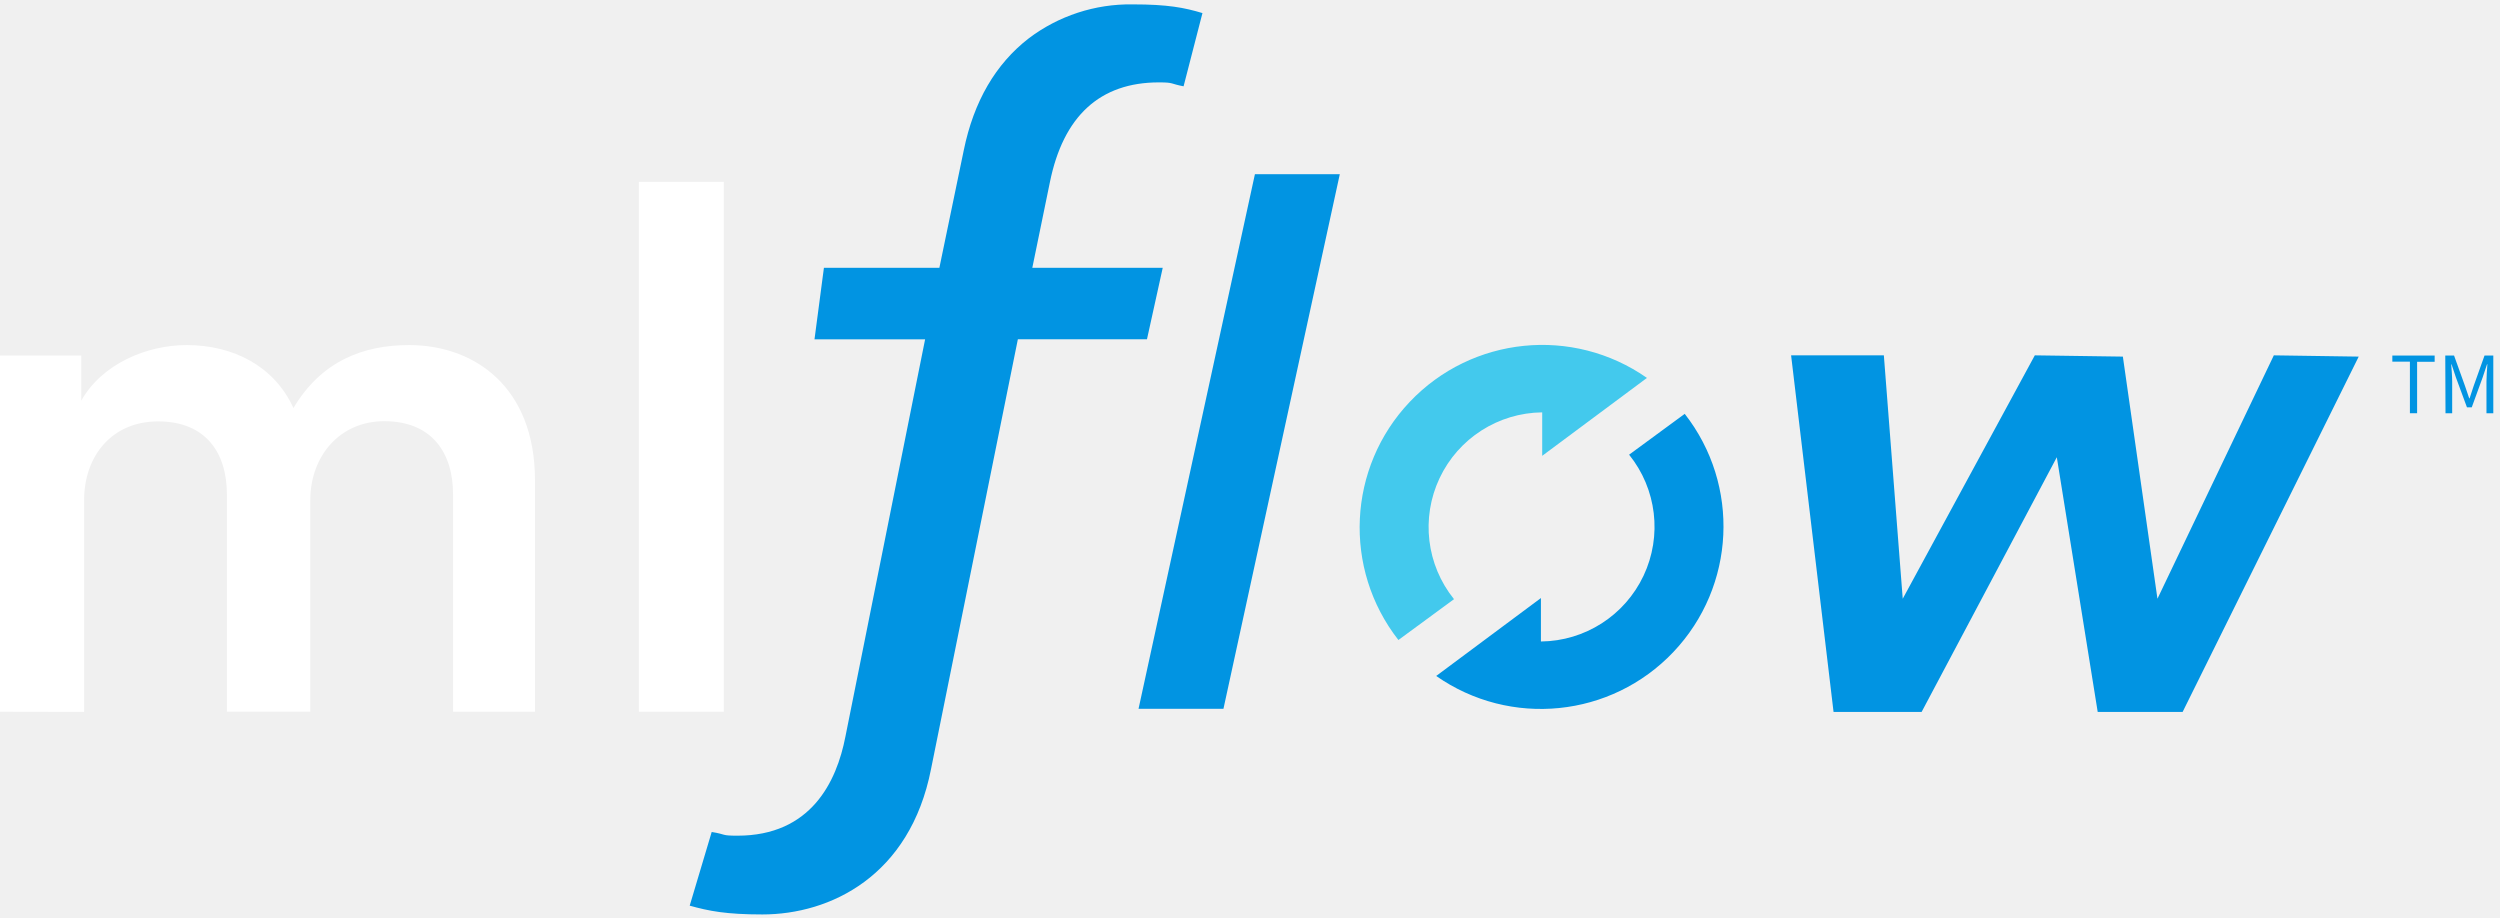
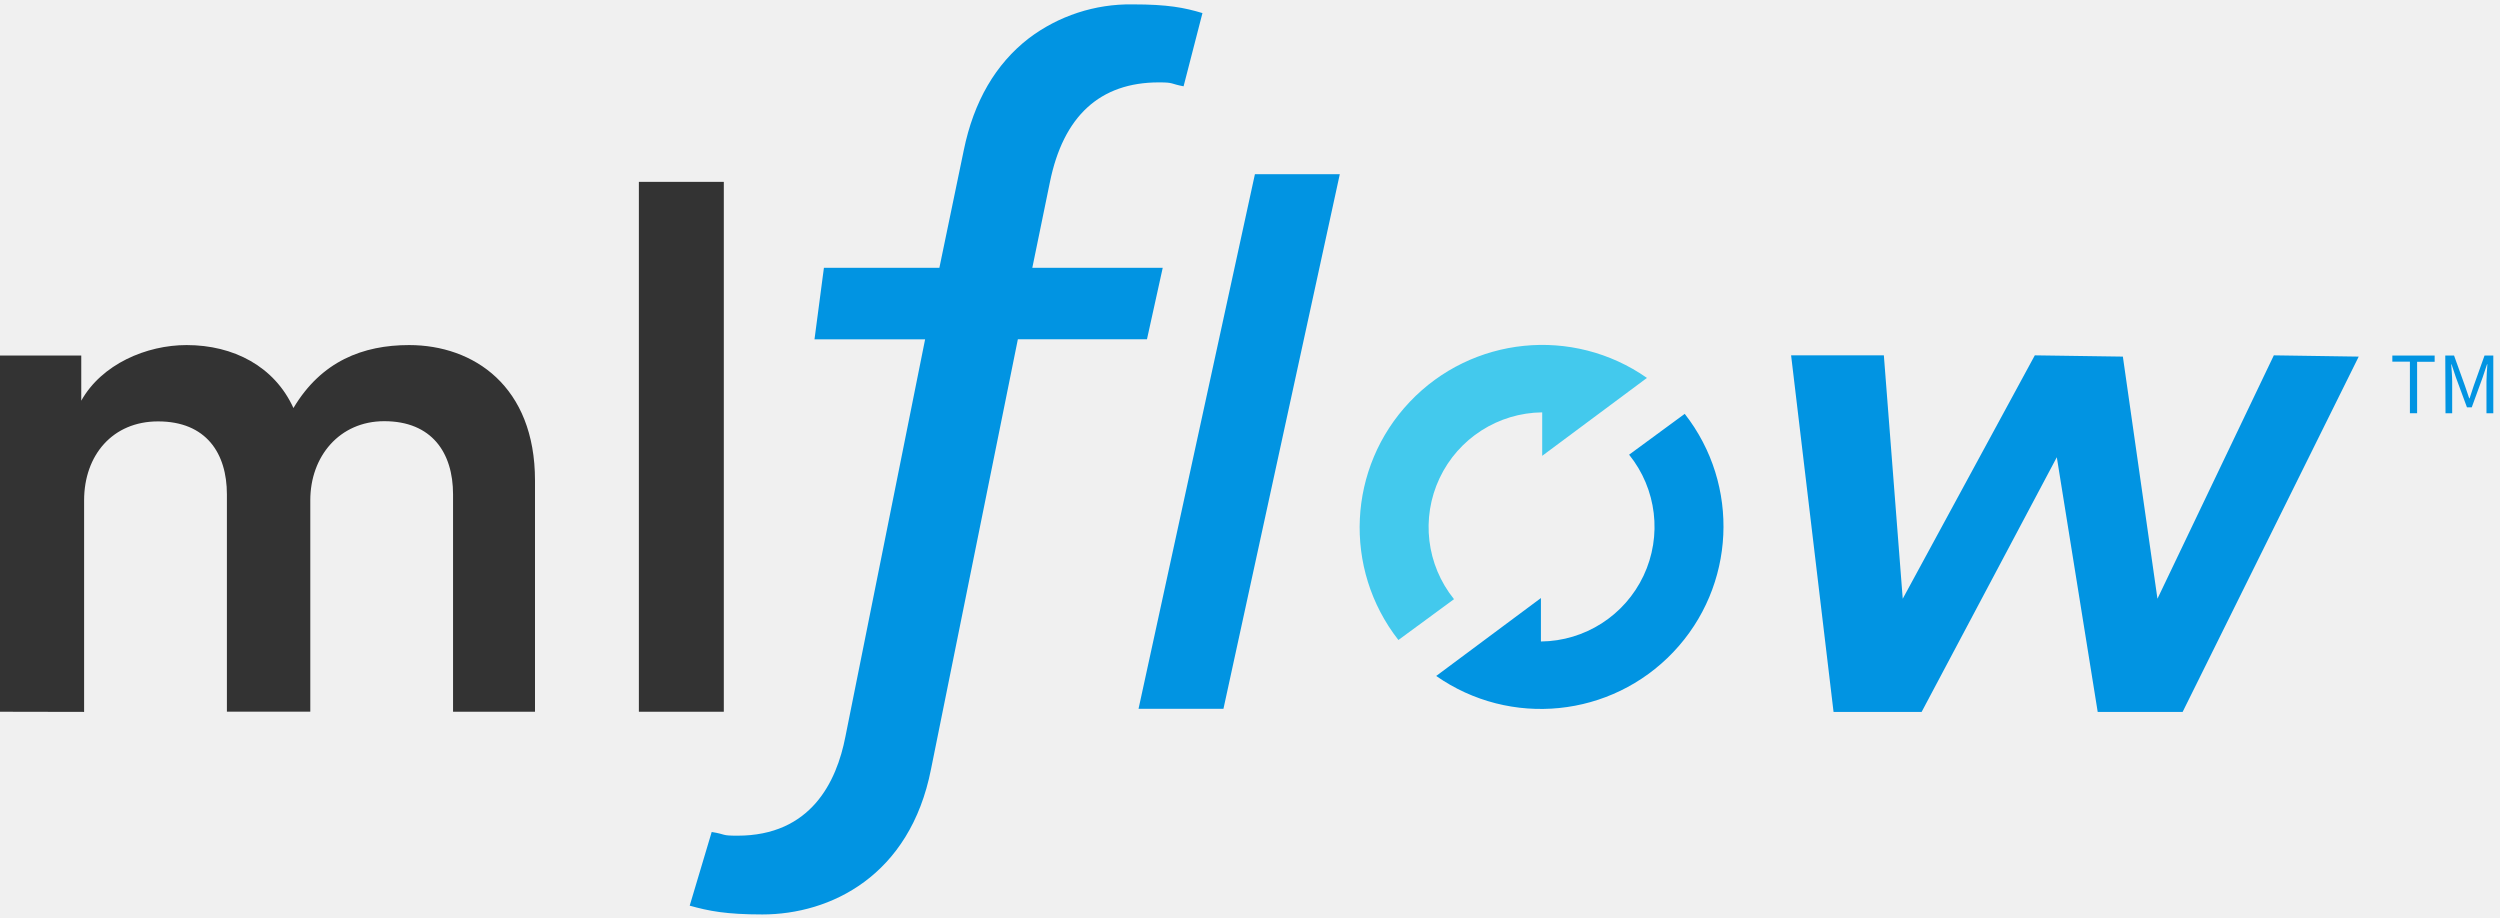
<svg xmlns="http://www.w3.org/2000/svg" width="109" height="40" viewBox="0 0 109 40" fill="none">
-   <path d="M0 31.032V15.502H3.543V17.47C4.436 15.876 6.383 15.045 8.136 15.045C10.178 15.045 11.964 15.971 12.794 17.79C14.01 15.747 15.828 15.045 17.837 15.045C20.647 15.045 23.326 16.832 23.326 20.949V31.032H19.753V21.554C19.753 19.736 18.827 18.364 16.752 18.364C14.806 18.364 13.529 19.895 13.529 21.809V31.03H9.893V21.554C9.893 19.768 8.995 18.373 6.89 18.373C4.913 18.373 3.667 19.841 3.667 21.818V31.039Z" fill="white" />
-   <path d="M27.855 31.032V7.929H31.558V31.032Z" fill="white" />
+   <path d="M0 31.032V15.502H3.543V17.47C4.436 15.876 6.383 15.045 8.136 15.045C10.178 15.045 11.964 15.971 12.794 17.79C14.01 15.747 15.828 15.045 17.837 15.045C20.647 15.045 23.326 16.832 23.326 20.949V31.032H19.753V21.554C19.753 19.736 18.827 18.364 16.752 18.364C14.806 18.364 13.529 19.895 13.529 21.809V31.03H9.893V21.554C9.893 19.768 8.995 18.373 6.89 18.373C4.913 18.373 3.667 19.841 3.667 21.818V31.039Z" fill="#333333" />
+   <path d="M27.855 31.032V7.929H31.558V31.032Z" fill="#333333" />
  <path d="M30.071 39.487C30.903 39.719 31.652 39.87 33.24 39.87C36.193 39.87 39.676 38.205 40.593 33.531L44.379 14.792H50.008L50.695 11.675H45.009L45.774 7.95C46.36 5.058 47.96 3.592 50.528 3.592C51.196 3.592 51.009 3.65 51.604 3.763L52.427 0.57C51.634 0.333 50.924 0.191 49.378 0.191C47.745 0.167 46.151 0.689 44.85 1.675C43.409 2.789 42.457 4.425 42.023 6.538L40.957 11.675H35.923L35.512 14.794H40.335L36.859 32.121C36.477 34.086 35.359 36.436 32.151 36.436C31.424 36.436 31.688 36.381 31.03 36.274Z" fill="#0194E2" />
  <path d="M53.342 30.905H49.64L54.714 7.596H58.415Z" fill="#0194E2" />
  <path d="M71.807 16.477C68.576 14.216 64.178 14.661 61.465 17.522C58.752 20.383 58.542 24.798 60.97 27.904L63.395 26.124C62.191 24.631 61.947 22.581 62.766 20.847C63.584 19.113 65.322 17.999 67.24 17.979V19.874Z" fill="#43C9ED" />
  <path d="M62.618 29.472C65.848 31.732 70.247 31.288 72.96 28.427C75.673 25.566 75.883 21.15 73.454 18.044L71.029 19.824C72.233 21.317 72.478 23.367 71.659 25.101C70.84 26.836 69.102 27.95 67.184 27.969V26.075Z" fill="#0194E2" />
  <path d="M78.092 15.493H82.136L82.959 26.105L88.718 15.493L92.557 15.548L94.065 26.105L99.139 15.493L102.84 15.548L95.162 31.041H91.46L89.677 19.935L83.782 31.041H79.943Z" fill="#0194E2" />
  <path d="M105.072 15.768H104.306V15.502H106.151V15.774H105.386V18.017H105.072Z" fill="#0194E2" />
  <path d="M106.614 15.502H106.997L107.479 16.842C107.541 17.014 107.598 17.19 107.657 17.366H107.675C107.734 17.19 107.788 17.014 107.847 16.842L108.325 15.502H108.708V18.017H108.41V16.63C108.41 16.41 108.434 16.107 108.45 15.883H108.434L108.243 16.457L107.768 17.761H107.56L107.079 16.459L106.888 15.885H106.873C106.89 16.109 106.915 16.412 106.915 16.632V18.019H106.624Z" fill="#0194E2" />
</svg>
